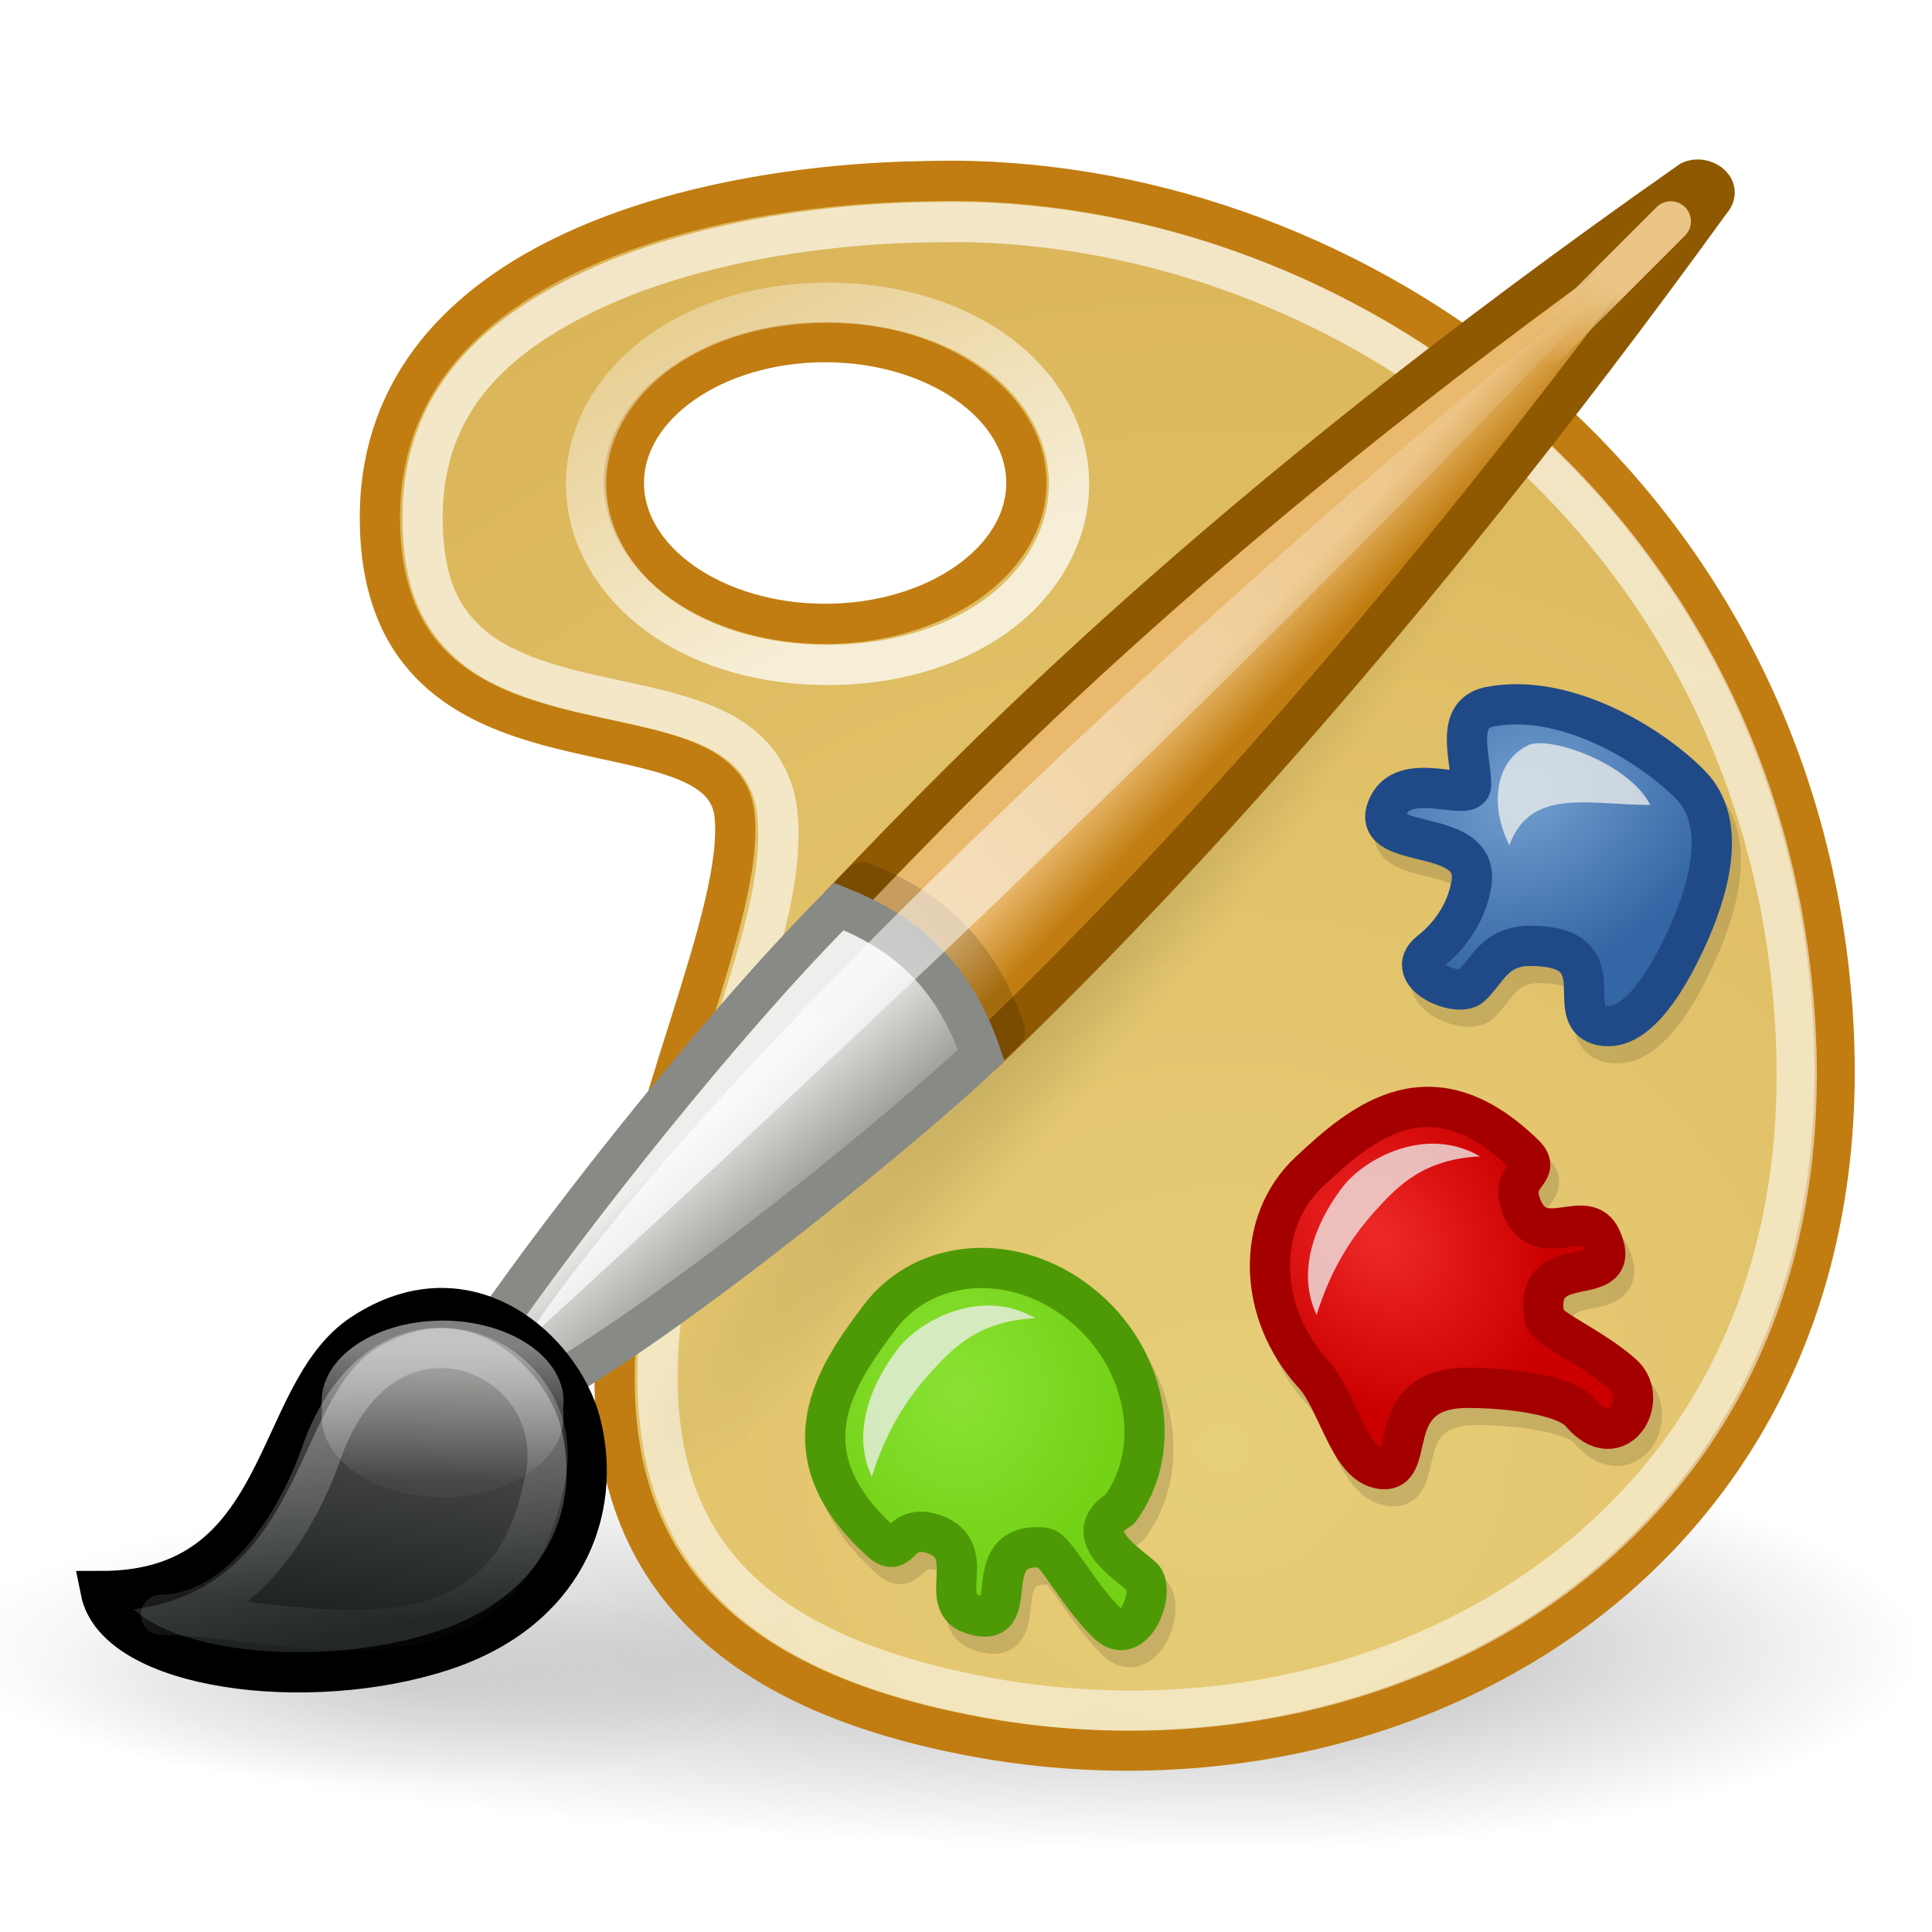
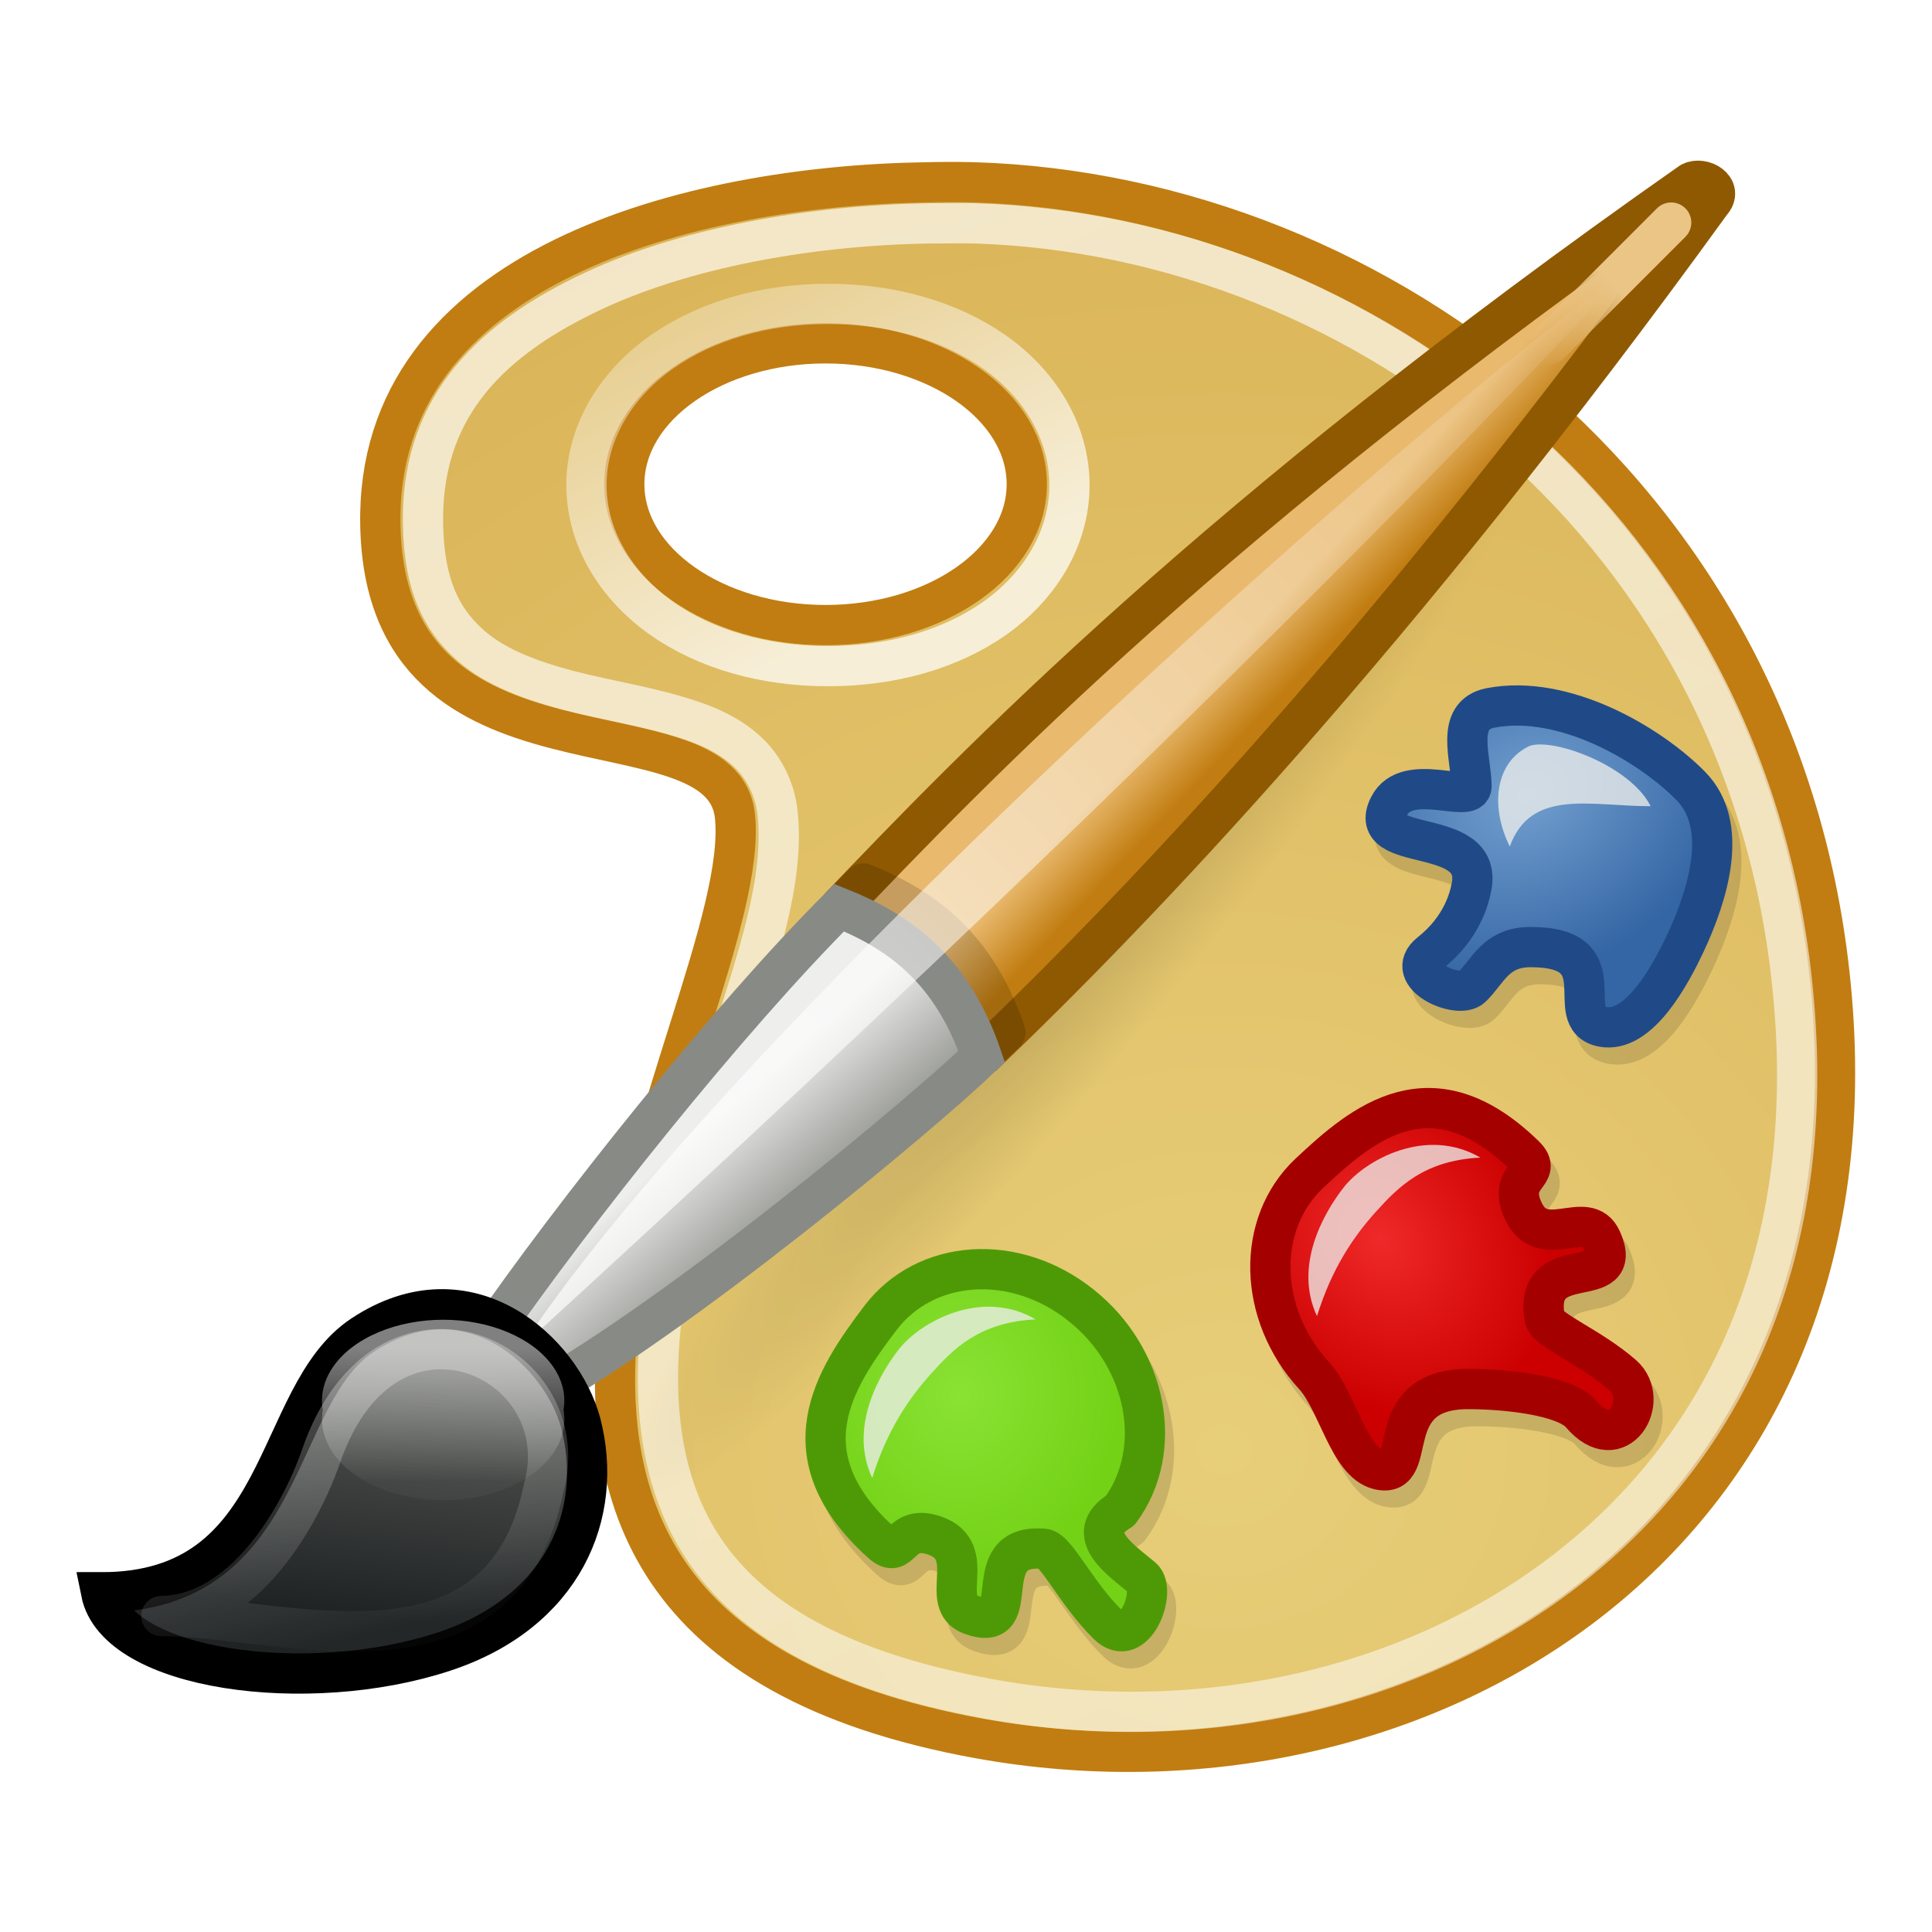
<svg xmlns="http://www.w3.org/2000/svg" xmlns:xlink="http://www.w3.org/1999/xlink" width="48" height="48" id="svg2" version="1">
  <defs id="defs4">
    <linearGradient id="linearGradient3310">
      <stop offset="0" id="stop3312" style="stop-color:#c17d11;stop-opacity:1" />
      <stop offset="1" id="stop3314" style="stop-color:#e9b96e;stop-opacity:1" />
    </linearGradient>
    <linearGradient id="linearGradient3301">
      <stop offset="0" id="stop3304" style="stop-color:#ffffff;stop-opacity:1" />
      <stop offset="1" id="stop3306" style="stop-color:#ffffff;stop-opacity:0" />
-     </linearGradient>
-     <linearGradient id="linearGradient3315">
-       <stop offset="0" id="stop3317" style="stop-color:#000000;stop-opacity:1" />
-       <stop offset="1" id="stop3319" style="stop-color:#000000;stop-opacity:0" />
    </linearGradient>
    <linearGradient id="linearGradient3299">
      <stop id="stop3301" offset="0" style="stop-color:white;stop-opacity:1" />
      <stop id="stop3303" offset="1" style="stop-color:#ffffff;stop-opacity:0.52" />
    </linearGradient>
    <linearGradient id="linearGradient3266">
      <stop offset="0" id="stop3268" style="stop-color:#000000;stop-opacity:1" />
      <stop offset="1" id="stop3270" style="stop-color:#000000;stop-opacity:0" />
    </linearGradient>
    <linearGradient id="linearGradient3222">
      <stop offset="0" id="stop3224" style="stop-color:#eac586;stop-opacity:1" />
      <stop offset="1" id="stop3226" style="stop-color:#eac586;stop-opacity:0" />
    </linearGradient>
    <linearGradient id="linearGradient2911">
      <stop offset="0" id="stop2913" style="stop-color:#8ae234;stop-opacity:1" />
      <stop offset="1" id="stop2915" style="stop-color:#73d216;stop-opacity:1" />
-     </linearGradient>
-     <linearGradient id="linearGradient2892">
-       <stop offset="0" id="stop2894" style="stop-color:black;stop-opacity:1" />
-       <stop offset="1" id="stop2896" style="stop-color:black;stop-opacity:0" />
    </linearGradient>
    <linearGradient id="linearGradient2880">
      <stop id="stop2882" offset="0" style="stop-color:#729fcf;stop-opacity:1" />
      <stop id="stop2884" offset="1" style="stop-color:#3465a4;stop-opacity:1" />
    </linearGradient>
    <linearGradient id="linearGradient2866">
      <stop offset="0" id="stop2868" style="stop-color:#ef2929;stop-opacity:1" />
      <stop offset="1" id="stop2870" style="stop-color:#cc0000;stop-opacity:1" />
    </linearGradient>
    <linearGradient id="linearGradient3235">
      <stop id="stop3237" offset="0" style="stop-color:#eeeeec;stop-opacity:1" />
      <stop id="stop3239" offset="1" style="stop-color:#888a85;stop-opacity:1" />
    </linearGradient>
    <linearGradient id="linearGradient3201">
      <stop offset="0" id="stop3203" style="stop-color:#e7ce79;stop-opacity:1" />
      <stop offset="1" id="stop3205" style="stop-color:#c17d11;stop-opacity:1" />
    </linearGradient>
    <linearGradient id="linearGradient3171">
      <stop id="stop3173" offset="0" style="stop-color:white;stop-opacity:1" />
      <stop id="stop3175" offset="1" style="stop-color:white;stop-opacity:0.07" />
    </linearGradient>
    <linearGradient id="linearGradient3126">
      <stop offset="0" id="stop3128" style="stop-color:#555753;stop-opacity:1" />
      <stop offset="1" id="stop3130" style="stop-color:#1f2324;stop-opacity:1" />
    </linearGradient>
    <linearGradient id="linearGradient3088">
      <stop offset="0" id="stop3090" style="stop-color:white;stop-opacity:1" />
      <stop offset="1" id="stop3092" style="stop-color:white;stop-opacity:0.35" />
    </linearGradient>
-     <radialGradient xlink:href="#linearGradient2866" id="radialGradient2872" cx="32.45" cy="33.61" fx="32.45" fy="33.61" r="5.04" gradientTransform="matrix(0.636942,0.6968413,0.5532571,-0.5101348,-5.001202,25.28829)" gradientUnits="userSpaceOnUse" />
-     <radialGradient xlink:href="#linearGradient2880" id="radialGradient2878" gradientUnits="userSpaceOnUse" gradientTransform="matrix(-0.8570757,0.7036892,-0.6305522,-0.6305522,89.17597,19.0407)" cx="33.29" cy="36.07" fx="33.29" fy="36.07" r="5.04" />
-     <radialGradient xlink:href="#linearGradient2911" id="radialGradient2917" cx="23.54" cy="36.03" fx="23.54" fy="36.03" r="4.24" gradientTransform="matrix(0.9409277,0,0,1.048249,1.682071,-3.177502)" gradientUnits="userSpaceOnUse" />
-     <radialGradient xlink:href="#linearGradient2892" id="radialGradient3832" gradientUnits="userSpaceOnUse" cx="6.5" cy="23.5" fx="6.5" fy="23.5" r="4.5" />
-     <radialGradient xlink:href="#linearGradient2892" id="radialGradient3834" gradientUnits="userSpaceOnUse" cx="6.5" cy="23.5" fx="6.5" fy="23.5" r="4.5" />
-     <linearGradient xlink:href="#linearGradient3088" id="linearGradient3236" gradientUnits="userSpaceOnUse" x1="21.42" y1="14.77" x2="16.64" y2="5.5" gradientTransform="translate(1.064033,2.46337e-2)" />
-     <linearGradient xlink:href="#linearGradient3299" id="linearGradient3238" gradientUnits="userSpaceOnUse" x1="15.3" y1="9.14" x2="51.57" y2="83.08" gradientTransform="translate(1.064033,2.46337e-2)" />
-     <radialGradient xlink:href="#linearGradient3266" id="radialGradient3274" cx="28.47" cy="23.21" fx="28.47" fy="23.21" r="12.37" gradientTransform="matrix(0.1675436,0.1340677,-0.9393554,1.173907,43.93767,-7.586747)" gradientUnits="userSpaceOnUse" />
-     <radialGradient xlink:href="#linearGradient3201" id="radialGradient3297" cx="28.66" cy="33.99" fx="28.66" fy="33.99" r="18.57" gradientTransform="matrix(6.042988,0,0,5.537076,-142.7944,-152.2384)" gradientUnits="userSpaceOnUse" />
-     <radialGradient xlink:href="#linearGradient3315" id="radialGradient3321" cx="10.56" cy="46.06" fx="10.56" fy="46.06" r="8.56" gradientTransform="matrix(1,0,0,0.5328467,0,21.51825)" gradientUnits="userSpaceOnUse" />
-     <linearGradient xlink:href="#linearGradient3171" id="linearGradient3237" gradientUnits="userSpaceOnUse" gradientTransform="matrix(0.6424152,0,0,0.7146281,3.445805,6.787435)" x1="9.34" y1="38.81" x2="10.92" y2="46.82" />
-     <linearGradient xlink:href="#linearGradient3126" id="linearGradient3240" gradientUnits="userSpaceOnUse" gradientTransform="matrix(1,0,0,1.26753,-0.999995,-14.85358)" x1="10.59" y1="38.58" x2="10.17" y2="43.38" />
-     <linearGradient xlink:href="#linearGradient3171" id="linearGradient3252" gradientUnits="userSpaceOnUse" x1="12.19" y1="38.01" x2="12.19" y2="39.53" />
-     <linearGradient xlink:href="#linearGradient3222" id="linearGradient3270" gradientUnits="userSpaceOnUse" gradientTransform="matrix(0.8048011,-8.4058945e-2,-0.2587753,0.8411918,10.62672,5.876157)" x1="38.29" y1="5.25" x2="36.61" y2="7.33" />
-     <linearGradient xlink:href="#linearGradient3235" id="linearGradient3276" gradientUnits="userSpaceOnUse" gradientTransform="matrix(0.8048011,-8.4058945e-2,-0.2587753,0.8411918,10.72336,3.510516)" x1="19.64" y1="29.59" x2="23.53" y2="33.49" />
-     <linearGradient xlink:href="#linearGradient3310" id="linearGradient3279" gradientUnits="userSpaceOnUse" gradientTransform="matrix(0.8048011,-8.4058945e-2,-0.2587753,0.8411918,10.72336,3.510516)" x1="33.18" y1="18.66" x2="31.18" y2="17.18" />
-     <linearGradient xlink:href="#linearGradient3301" id="linearGradient3308" x1="18.19" y1="28.63" x2="41.44" y2="6.19" gradientUnits="userSpaceOnUse" gradientTransform="translate(0,-1)" />
+     <radialGradient xlink:href="#linearGradient2866" id="radialGradient2872" cx="32.45" cy="33.61" fx="32.45" fy="33.61" r="5.04" gradientTransform="matrix(0.636942,0.6968413,0.5532571,-0.5101348,-4.986265,25.31753)" gradientUnits="userSpaceOnUse" />
+     <radialGradient xlink:href="#linearGradient2880" id="radialGradient2878" gradientUnits="userSpaceOnUse" gradientTransform="matrix(-0.8570757,0.7036892,-0.6305522,-0.6305522,89.1909,19.06995)" cx="33.29" cy="36.07" fx="33.29" fy="36.07" r="5.04" />
+     <radialGradient xlink:href="#linearGradient2911" id="radialGradient2917" cx="23.54" cy="36.03" fx="23.54" fy="36.03" r="4.24" gradientTransform="matrix(0.9409277,0,0,1.048249,1.697008,-3.148257)" gradientUnits="userSpaceOnUse" />
+     <linearGradient xlink:href="#linearGradient3088" id="linearGradient3236" gradientUnits="userSpaceOnUse" x1="21.42" y1="14.77" x2="16.64" y2="5.5" gradientTransform="translate(1.07897,0.05387815)" />
+     <linearGradient xlink:href="#linearGradient3299" id="linearGradient3238" gradientUnits="userSpaceOnUse" x1="15.3" y1="9.14" x2="51.57" y2="83.08" gradientTransform="translate(1.07897,0.05387815)" />
+     <radialGradient xlink:href="#linearGradient3266" id="radialGradient3274" cx="28.47" cy="23.21" fx="28.47" fy="23.21" r="12.37" gradientTransform="matrix(0.1675436,0.1340677,-0.9393554,1.173907,44.39011,-8.432503)" gradientUnits="userSpaceOnUse" />
+     <radialGradient xlink:href="#linearGradient3201" id="radialGradient3297" cx="28.66" cy="33.99" fx="28.66" fy="33.99" r="18.57" gradientTransform="matrix(6.042988,0,0,5.537076,-142.7794,-152.2092)" gradientUnits="userSpaceOnUse" />
+     <linearGradient xlink:href="#linearGradient3171" id="linearGradient3237" gradientUnits="userSpaceOnUse" gradientTransform="matrix(0.6424152,0,0,0.7146281,3.460742,6.816679)" x1="9.34" y1="38.81" x2="10.92" y2="46.82" />
+     <linearGradient xlink:href="#linearGradient3126" id="linearGradient3240" gradientUnits="userSpaceOnUse" gradientTransform="matrix(1,0,0,1.26753,-0.9850583,-14.82434)" x1="10.59" y1="38.58" x2="10.17" y2="43.38" />
+     <linearGradient xlink:href="#linearGradient3171" id="linearGradient3252" gradientUnits="userSpaceOnUse" x1="12.19" y1="38.01" x2="12.19" y2="39.53" gradientTransform="matrix(2.636204,0,0,2.180959,-21.11128,-49.3917)" />
+     <linearGradient xlink:href="#linearGradient3222" id="linearGradient3270" gradientUnits="userSpaceOnUse" gradientTransform="matrix(0.8048011,-0.08405894,-0.2587753,0.8411918,10.64166,5.905401)" x1="38.29" y1="5.25" x2="36.61" y2="7.33" />
+     <linearGradient xlink:href="#linearGradient3235" id="linearGradient3276" gradientUnits="userSpaceOnUse" gradientTransform="matrix(0.8048011,-0.08405894,-0.2587753,0.8411918,10.7383,3.53976)" x1="19.64" y1="29.59" x2="23.53" y2="33.49" />
+     <linearGradient xlink:href="#linearGradient3310" id="linearGradient3279" gradientUnits="userSpaceOnUse" gradientTransform="matrix(0.8048011,-0.08405894,-0.2587753,0.8411918,10.7383,3.53976)" x1="33.18" y1="18.66" x2="31.18" y2="17.18" />
+     <linearGradient xlink:href="#linearGradient3301" id="linearGradient3308" x1="18.19" y1="28.63" x2="41.44" y2="6.19" gradientUnits="userSpaceOnUse" gradientTransform="translate(0.01493667,-0.9707556)" />
  </defs>
-   <g id="layer1">
-     <path id="path3305" d="M19.13 46.06A8.56 4.56 0 1 1 2 46.06 8.56 4.56 0 1 1 19.13 46.06z" transform="matrix(1.109489,0,0,0.5479452,-1.718978,16.63527)" style="fill:url(#radialGradient3321);opacity:0.1" />
-     <g id="g3828" transform="matrix(1.234597,0,0,1.111316,-22.67197,-10.70745)" opacity="0.3">
-       <path transform="matrix(0,-1,5.888889,0,-94.88889,53)" d="M2 23.5A4.5 4.5 0 0 1 11 23.5L6.5 23.5z" id="path3814" style="fill-rule:evenodd;fill:url(#radialGradient3832)" />
-       <path transform="matrix(0,-1,-3,0,114,53)" d="M2 23.5A4.5 4.5 0 0 1 11 23.5L6.5 23.5z" id="path3824" style="fill-rule:evenodd;fill:url(#radialGradient3834)" />
-     </g>
-     <path d="M23.03 4.5C17.16 4.58 9.3 6.58 9.44 13.03 9.58 19.91 17.93 17.19 18.25 20.25 18.76 25.19 8.08 40.21 24.31 43.16 35.15 45.12 46.66 38.37 45.5 24.75 44.46 12.5 34.32 4.81 24.19 4.5 23.82 4.49 23.42 4.49 23.03 4.5zM20.5 8.5C23.26 8.5 25.5 10.07 25.5 12 25.5 13.93 23.26 15.5 20.5 15.5 17.74 15.5 15.5 13.93 15.5 12 15.5 10.07 17.74 8.5 20.5 8.5z" id="path2193" style="fill-rule:evenodd;fill:url(#radialGradient3297);stroke-miterlimit:4;stroke-width:1;stroke:#c17d11" />
-     <path d="M23.1 5.52C20.27 5.56 16.97 6.09 14.5 7.31 12.03 8.52 10.44 10.21 10.5 13.02 10.53 14.54 10.98 15.35 11.6 15.93 12.21 16.51 13.09 16.85 14.1 17.12 15.1 17.38 16.19 17.54 17.16 17.87 17.64 18.03 18.12 18.25 18.53 18.62 18.95 18.99 19.25 19.57 19.31 20.18 19.48 21.83 18.84 23.68 18.16 25.84 17.48 27.99 16.71 30.35 16.44 32.59 16.17 34.82 16.4 36.87 17.5 38.49 18.61 40.12 20.67 41.47 24.56 42.18 29.72 43.12 35.01 41.97 38.85 39.02 42.68 36.08 45.12 31.38 44.56 24.87 43.57 13.13 33.87 5.82 24.22 5.52 23.88 5.51 23.49 5.52 23.1 5.52z" id="path3230" style="fill:none;opacity:0.67;stroke-miterlimit:4;stroke:url(#linearGradient3238)" />
-     <path id="path3260" d="M35.5 8.31C35.42 8.33 35.34 8.38 35.28 8.44 26.29 15.46 21.66 20.79 19.09 24.22 17.38 26.33 15.49 29.49 13.94 32.44 13.91 32.49 13.89 32.54 13.88 32.59 13.66 34.59 13.8 36.61 14.66 38.38 14.71 38.5 14.82 38.59 14.95 38.63 15.08 38.67 15.22 38.66 15.34 38.59 19.36 36.28 24.5 31.41 25.88 29.81 28.81 26.46 33.52 20.52 38.47 11.13 38.56 10.94 38.52 10.71 38.38 10.56 37.6 9.8 36.76 9.05 35.88 8.41 35.77 8.33 35.63 8.29 35.5 8.31z" transform="translate(0.4375,-0.875)" style="fill-rule:evenodd;fill:url(#radialGradient3274);opacity:0.16" />
-     <path d="M24.38 26.22C28.12 22.66 34.67 15.82 42.5 5 42.82 4.65 42.29 4.35 42 4.5 30.17 12.79 24.22 18.98 20.84 22.52" id="path3096" style="fill-rule:evenodd;fill:url(#linearGradient3279);stroke-linejoin:round;stroke-width:1;stroke:#8f5902" />
-     <path d="M21.44 21.92C22.92 22.52 24.23 23.46 24.97 25.62 23.47 27.06 17.51 32.05 13.79 34.12L12.7 32.6C14.81 29.53 18.67 24.68 21.44 21.92z" id="path3316" style="fill-rule:evenodd;fill:#000;opacity:0.15;stroke-linejoin:round;stroke-miterlimit:4;stroke:#000" />
-     <path d="M20.56 7.52C22.14 7.52 23.59 7.94 24.69 8.71 25.79 9.48 26.56 10.67 26.56 12.02 26.56 13.38 25.79 14.57 24.69 15.34 23.59 16.11 22.14 16.52 20.56 16.52 18.99 16.52 17.54 16.11 16.44 15.34 15.34 14.57 14.56 13.38 14.56 12.02 14.56 10.67 15.34 9.48 16.44 8.71 17.54 7.94 18.99 7.52 20.56 7.52z" id="path3086" style="fill:none;opacity:0.74;stroke-miterlimit:4;stroke:url(#linearGradient3236)" />
-     <path d="M20.84 22.52C22.32 23.11 23.64 24.05 24.38 26.22 22.88 27.66 16.91 32.64 13.2 34.71L12.1 33.2C14.22 30.13 18.08 25.28 20.84 22.52z" id="path3098" style="fill-rule:evenodd;fill:url(#linearGradient3276);stroke-width:1;stroke:#888a85" />
-     <g id="g3292" transform="translate(1.220971,0.4254758)" opacity="0.13">
-       <path id="path3286" d="M26.82 37.5C25.84 38.09 26.9 38.77 27.37 39.17 27.74 39.48 27.18 41 26.51 40.33 25.73 39.56 25.23 38.48 24.93 38.45 23.18 38.29 24.53 40.6 23.12 40.09 22.28 39.79 23.33 38.51 22.21 38.12 21.31 37.81 21.4 38.77 20.89 38.3 18.46 36.11 19.73 34.21 20.86 32.72 21.98 31.24 24.2 31.08 25.85 32.4 27.5 33.71 27.93 36 26.82 37.5z" style="fill-rule:evenodd;fill:#000;stroke-linejoin:round;stroke-miterlimit:5;stroke-width:1;stroke:#000" />
-       <path id="path3288" d="M35.47 34.48C36.37 34.48 37.87 34.63 38.27 35.1 39.19 36.19 40.01 34.76 39.31 34.14 38.5 33.43 37.42 33.02 37.37 32.72 37.06 30.98 39.39 32.13 38.78 30.77 38.42 29.95 37.29 31.11 36.82 30.02 36.44 29.15 37.36 29.16 36.87 28.68 34.56 26.43 32.85 27.87 31.52 29.12 30.19 30.37 30.23 32.61 31.64 34.15 32.22 34.78 32.5 36.3 33.24 36.48 34.3 36.74 33.22 34.48 35.47 34.48z" style="fill-rule:evenodd;fill:#000;stroke-linejoin:round;stroke-miterlimit:5;stroke:#000" />
-       <path id="path3290" d="M37.02 23.5C36.14 23.5 35.96 24.11 35.55 24.5 35.22 24.81 33.83 24.2 34.52 23.65 35.32 23.02 35.5 22.27 35.55 22 35.85 20.46 32.89 21.21 33.5 20 33.94 19.12 35.55 19.96 35.55 19.5 35.54 18.8 35.13 17.74 36.01 17.56 37.86 17.2 40 18.48 41 19.5 41.96 20.48 41.43 22.19 40.86 23.41 40.51 24.15 39.72 25.66 38.8 25.48 37.75 25.27 39.24 23.5 37.02 23.5z" style="fill-rule:evenodd;fill:#000;stroke-linejoin:round;stroke-miterlimit:5;stroke:#000" />
-     </g>
-     <path d="M12.94 33.44C18.55 24.93 36.62 9.23 40.5 6.62 32.24 15.43 21.89 25.27 12.94 33.44z" id="path3299" style="fill-rule:evenodd;fill:url(#linearGradient3308);opacity:0.68" />
-     <path d="M27.82 37.5C26.84 38.09 27.9 38.77 28.37 39.17 28.74 39.48 28.18 41 27.51 40.33 26.73 39.56 26.23 38.48 25.93 38.45 24.18 38.29 25.53 40.6 24.12 40.09 23.28 39.79 24.33 38.51 23.21 38.12 22.31 37.81 22.4 38.77 21.89 38.3 19.46 36.11 20.73 34.21 21.86 32.72 22.98 31.24 25.2 31.08 26.85 32.4 28.5 33.71 28.93 36 27.82 37.5z" id="path1937" style="fill-rule:evenodd;fill:url(#radialGradient2917);stroke-linejoin:round;stroke-miterlimit:5;stroke-width:1;stroke:#4e9a06" />
-     <path d="M25.72 32.75C24.39 31.97 22.88 32.8 22.34 33.47 21.81 34.14 21.08 35.45 21.66 36.69 22.03 35.5 22.57 34.71 23.13 34.09 23.68 33.48 24.32 32.82 25.72 32.75z" id="path2836" style="fill-rule:evenodd;fill:#eeeeec;opacity:0.77" />
-     <path d="M2.5 39.53C7.19 39.54 6.72 34.64 9 33.14 11.64 31.4 13.95 33.56 14.42 35.33 15 37.57 14 40.03 11 41.01 7.64 42.11 2.89 41.48 2.5 39.53z" id="path3100" style="fill-rule:evenodd;fill:url(#linearGradient3240);stroke-miterlimit:4;stroke-width:1;stroke:#000" />
-     <path d="M4 40.12C6.04 40.09 7.44 37.67 7.97 36.14 9.57 31.51 14.38 33.71 13.5 36.93 12.45 42.11 7.04 40.13 4 40.12z" id="path3161" style="fill:none;opacity:0.29;stroke-linejoin:round;stroke-miterlimit:5;stroke:url(#linearGradient3237)" />
-     <path id="path3177" d="M13.32 38.71A1.14 0.92 0 1 1 11.05 38.71 1.14 0.92 0 1 1 13.32 38.71z" transform="matrix(2.636204,0,0,2.180959,-21.12622,-49.42094)" style="fill-rule:evenodd;fill:url(#linearGradient3252);opacity:0.5" />
-     <path d="M36.47 34.48C37.37 34.48 38.87 34.63 39.27 35.1 40.19 36.19 41.01 34.76 40.31 34.14 39.5 33.43 38.42 33.02 38.37 32.72 38.06 30.98 40.39 32.13 39.78 30.77 39.42 29.95 38.29 31.11 37.82 30.02 37.44 29.15 38.36 29.16 37.87 28.68 35.56 26.43 33.85 27.87 32.52 29.12 31.19 30.37 31.23 32.61 32.64 34.15 33.22 34.78 33.5 36.3 34.24 36.48 35.3 36.74 34.22 34.48 36.47 34.48z" id="path2852" style="fill-rule:evenodd;fill:url(#radialGradient2872);stroke-linejoin:round;stroke-miterlimit:5;stroke:#a40000" />
-     <path d="M41.51 5.5L38.5 8.51" id="path3212" style="fill:none;stroke-linecap:round;stroke-width:1;stroke:url(#linearGradient3270)" />
-     <path d="M38.02 23.5C37.14 23.5 36.96 24.11 36.55 24.5 36.22 24.81 34.83 24.2 35.52 23.65 36.32 23.02 36.5 22.27 36.55 22 36.85 20.46 33.89 21.21 34.5 20 34.94 19.12 36.55 19.96 36.55 19.5 36.54 18.8 36.13 17.74 37.01 17.56 38.86 17.2 41 18.48 42 19.5 42.96 20.48 42.43 22.19 41.86 23.41 41.51 24.15 40.72 25.66 39.8 25.48 38.75 25.27 40.24 23.5 38.02 23.5z" id="path2876" style="fill-rule:evenodd;fill:url(#radialGradient2878);stroke-linejoin:round;stroke-miterlimit:5;stroke:#204a87" />
-     <path d="M38 18.5C37.14 18.89 37 20 37.5 21 38.03 19.55 39.5 20 41 20 40.5 19 38.6 18.3 38 18.5z" id="path2886" style="fill-rule:evenodd;fill:#eeeeec;opacity:0.77" />
-     <path d="M36.77 28.73C35.43 27.95 33.93 28.78 33.39 29.45 32.86 30.12 32.13 31.43 32.71 32.67 33.08 31.48 33.62 30.69 34.17 30.08 34.73 29.46 35.37 28.8 36.77 28.73z" id="path3280" style="fill-rule:evenodd;fill:#eeeeec;opacity:0.77" />
+   <path id="path2193" d="m23.04 4.53c-5.87 0.08-13.73 2.08-13.59 8.53 0.14 6.88 8.49 4.16 8.81 7.22 0.51 4.94-10.17 19.96 6.06 22.91 10.84 1.96 22.35-4.79 21.19-18.41-1.04-12.25-11.18-19.94-21.31-20.25-0.37-0.01-0.77-0.01-1.16 0zm-2.53 4c2.76 0 5 1.57 5 3.5 0 1.93-2.24 3.5-5 3.5-2.76 0-5-1.57-5-3.5 0-1.93 2.24-3.5 5-3.5z" style="fill:url(#radialGradient3297);stroke:#c17d11" />
+   <path id="path3230" d="m23.11 5.55c-2.83 0.04-6.13 0.57-8.6 1.79-2.47 1.21-4.06 2.9-4 5.71 0.03 1.52 0.48 2.33 1.1 2.91 0.61 0.58 1.49 0.92 2.5 1.19 1 0.26 2.09 0.42 3.06 0.75 0.48 0.16 0.96 0.38 1.37 0.75 0.42 0.37 0.72 0.95 0.78 1.56 0.17 1.65-0.47 3.5-1.15 5.66-0.68 2.15-1.45 4.51-1.72 6.75-0.27 2.23-0.04 4.28 1.06 5.9 1.11 1.63 3.17 2.98 7.06 3.69 5.16 0.94 10.45-0.21 14.29-3.16 3.83-2.94 6.27-7.64 5.71-14.15-0.99-11.74-10.69-19.05-20.34-19.35-0.34-0.01-0.73 0-1.12 0z" style="fill:none;opacity:0.67;stroke:url(#linearGradient3238)" />
+   <path d="m35.95 7.46c-0.08 0.02-0.16 0.07-0.22 0.13-8.99 7.02-13.62 12.35-16.19 15.78-1.71 2.11-3.6 5.27-5.15 8.22-0.03 0.05-0.05 0.1-0.06 0.15-0.22 2-0.08 4.02 0.78 5.79 0.05 0.12 0.16 0.21 0.29 0.25 0.13 0.04 0.27 0.03 0.39-0.04 4.02-2.31 9.16-7.18 10.54-8.78 2.93-3.35 7.64-9.29 12.59-18.68 0.09-0.19 0.05-0.42-0.09-0.57-0.78-0.76-1.62-1.51-2.5-2.15-0.11-0.08-0.25-0.12-0.38-0.1z" id="path3260" style="fill:url(#radialGradient3274);opacity:0.16" />
+   <path id="path3096" d="m24.39 26.25c3.74-3.56 10.29-10.4 18.12-21.22 0.32-0.35-0.21-0.65-0.5-0.5-11.83 8.29-17.78 14.48-21.16 18.02" style="fill:url(#linearGradient3279);stroke-linejoin:round;stroke:#8f5902" />
+   <path id="path3316" d="m21.45 21.95c1.48 0.6 2.79 1.54 3.53 3.7-1.5 1.44-7.46 6.43-11.18 8.5l-1.09-1.52c2.11-3.07 5.97-7.92 8.74-10.68z" style="fill:#000;opacity:0.15;stroke-linejoin:round;stroke:#000" />
+   <path id="path3086" d="m20.57 7.55c1.58 0 3.03 0.42 4.13 1.19 1.1 0.77 1.87 1.96 1.87 3.31 0 1.36-0.77 2.55-1.87 3.32-1.1 0.77-2.55 1.18-4.13 1.18-1.57 0-3.02-0.41-4.12-1.18-1.1-0.77-1.88-1.96-1.88-3.32 0-1.35 0.78-2.54 1.88-3.31 1.1-0.77 2.55-1.19 4.12-1.19z" style="fill:none;opacity:0.74;stroke:url(#linearGradient3236)" />
+   <path id="path3098" d="m20.85 22.55c1.48 0.59 2.8 1.53 3.54 3.7-1.5 1.44-7.47 6.42-11.18 8.49l-1.1-1.51c2.12-3.07 5.98-7.92 8.74-10.68z" style="fill:url(#linearGradient3276);stroke:#888a85" />
+   <g transform="translate(1.235908,0.4547202)" id="g3292" opacity="0.13">
+     <path d="m26.82 37.5c-0.98 0.59 0.08 1.27 0.55 1.67 0.37 0.31-0.19 1.83-0.86 1.16-0.78-0.77-1.28-1.85-1.58-1.88-1.75-0.16-0.4 2.15-1.81 1.64-0.84-0.3 0.21-1.58-0.91-1.97-0.9-0.31-0.81 0.65-1.32 0.18-2.43-2.19-1.16-4.09-0.03-5.58 1.12-1.48 3.34-1.64 4.99-0.32 1.65 1.31 2.08 3.6 0.97 5.1zM35.47 34.48 35.47 34.48c0.9 0 2.4 0.15 2.8 0.62 0.92 1.09 1.74-0.34 1.04-0.96-0.81-0.71-1.89-1.12-1.94-1.42-0.31-1.74 2.02-0.59 1.41-1.95-0.36-0.82-1.49 0.34-1.96-0.75-0.38-0.87 0.54-0.86 0.05-1.34-2.31-2.25-4.02-0.81-5.35 0.44-1.33 1.25-1.29 3.49 0.12 5.03 0.58 0.63 0.86 2.15 1.6 2.33 1.06 0.26-0.02-2 2.23-2zM37.02 23.5c-0.88 0-1.06 0.61-1.47 1-0.33 0.31-1.72-0.3-1.03-0.85 0.8-0.63 0.98-1.38 1.03-1.65 0.3-1.54-2.66-0.79-2.05-2 0.44-0.88 2.05-0.04 2.05-0.5-0.01-0.7-0.42-1.76 0.46-1.94 1.85-0.36 3.99 0.92 4.99 1.94 0.96 0.98 0.43 2.69-0.14 3.91-0.35 0.74-1.14 2.25-2.06 2.07-1.05-0.21 0.44-1.98-1.78-1.98z" id="path3286" style="fill:#000;stroke-linejoin:round;stroke:#000" />
  </g>
+   <path id="path3299" d="m12.95 33.47c5.61-8.51 23.68-24.21 27.56-26.82-8.26 8.81-18.61 18.65-27.56 26.82z" style="fill:url(#linearGradient3308);opacity:0.68" />
+   <path id="path1937" d="m27.83 37.53c-0.98 0.59 0.08 1.27 0.55 1.67 0.37 0.31-0.19 1.83-0.86 1.16-0.78-0.77-1.28-1.85-1.58-1.88-1.75-0.16-0.4 2.15-1.81 1.64-0.84-0.3 0.21-1.58-0.91-1.97-0.9-0.31-0.81 0.65-1.32 0.18-2.43-2.19-1.16-4.09-0.03-5.58 1.12-1.48 3.34-1.64 4.99-0.32 1.65 1.31 2.08 3.6 0.97 5.1z" style="fill:url(#radialGradient2917);stroke-linejoin:round;stroke:#4e9a06" />
+   <path id="path2836" d="m25.73 32.78c-1.33-0.78-2.84 0.05-3.38 0.72-0.53 0.67-1.26 1.98-0.68 3.22 0.37-1.19 0.91-1.98 1.47-2.6 0.55-0.61 1.19-1.27 2.59-1.34z" style="fill:#eeeeec;opacity:0.77" />
+   <path id="path3100" d="m2.51 39.56c4.69 0.01 4.22-4.89 6.5-6.39 2.64-1.74 4.95 0.42 5.42 2.19 0.58 2.24-0.42 4.7-3.42 5.68-3.36 1.1-8.11 0.47-8.5-1.48z" style="fill:url(#linearGradient3240);stroke:#000" />
+   <path id="path3161" d="m4.01 40.15c2.04-0.03 3.44-2.45 3.97-3.98 1.6-4.63 6.41-2.43 5.53 0.79-1.05 5.18-6.46 3.2-9.5 3.19z" style="fill:none;opacity:0.29;stroke-linejoin:round;stroke:url(#linearGradient3237)" />
+   <path d="m14 35.03a3.01 2.01 0 1 1-5.98 0 3.01 2.01 0 1 1 5.98 0z" id="path3177" style="fill:url(#linearGradient3252);opacity:0.5" />
+   <path id="path2852" d="m36.48 34.51c0.9 0 2.4 0.15 2.8 0.62 0.92 1.09 1.74-0.34 1.04-0.96-0.81-0.71-1.89-1.12-1.94-1.42-0.31-1.74 2.02-0.59 1.41-1.95-0.36-0.82-1.49 0.34-1.96-0.75-0.38-0.87 0.54-0.86 0.05-1.34-2.31-2.25-4.02-0.81-5.35 0.44-1.33 1.25-1.29 3.49 0.12 5.03 0.58 0.63 0.86 2.15 1.6 2.33 1.06 0.26-0.02-2 2.23-2z" style="fill:url(#radialGradient2872);stroke-linejoin:round;stroke:#a40000" />
+   <path id="path3212" d="m41.52 5.53-3.01 3.01" style="fill:none;stroke-linecap:round;stroke:url(#linearGradient3270)" />
+   <path id="path2876" d="m38.03 23.53c-0.88 0-1.06 0.61-1.47 1-0.33 0.31-1.72-0.3-1.03-0.85 0.8-0.63 0.98-1.38 1.03-1.65 0.3-1.54-2.66-0.79-2.05-2 0.44-0.88 2.05-0.04 2.05-0.5-0.01-0.7-0.42-1.76 0.46-1.94 1.85-0.36 3.99 0.92 4.99 1.94 0.96 0.98 0.43 2.69-0.14 3.91-0.35 0.74-1.14 2.25-2.06 2.07-1.05-0.21 0.44-1.98-1.78-1.98z" style="fill:url(#radialGradient2878);stroke-linejoin:round;stroke:#204a87" />
+   <path id="path2886" d="m38.01 18.53c-0.86 0.39-1 1.5-0.5 2.5 0.53-1.45 2-1 3.5-1-0.5-1-2.4-1.7-3-1.5zM36.78 28.76 36.78 28.76c-1.34-0.78-2.84 0.05-3.38 0.72-0.53 0.67-1.26 1.98-0.68 3.22 0.37-1.19 0.91-1.98 1.46-2.59 0.56-0.62 1.2-1.28 2.6-1.35z" style="fill:#eeeeec;opacity:0.77" />
</svg>
